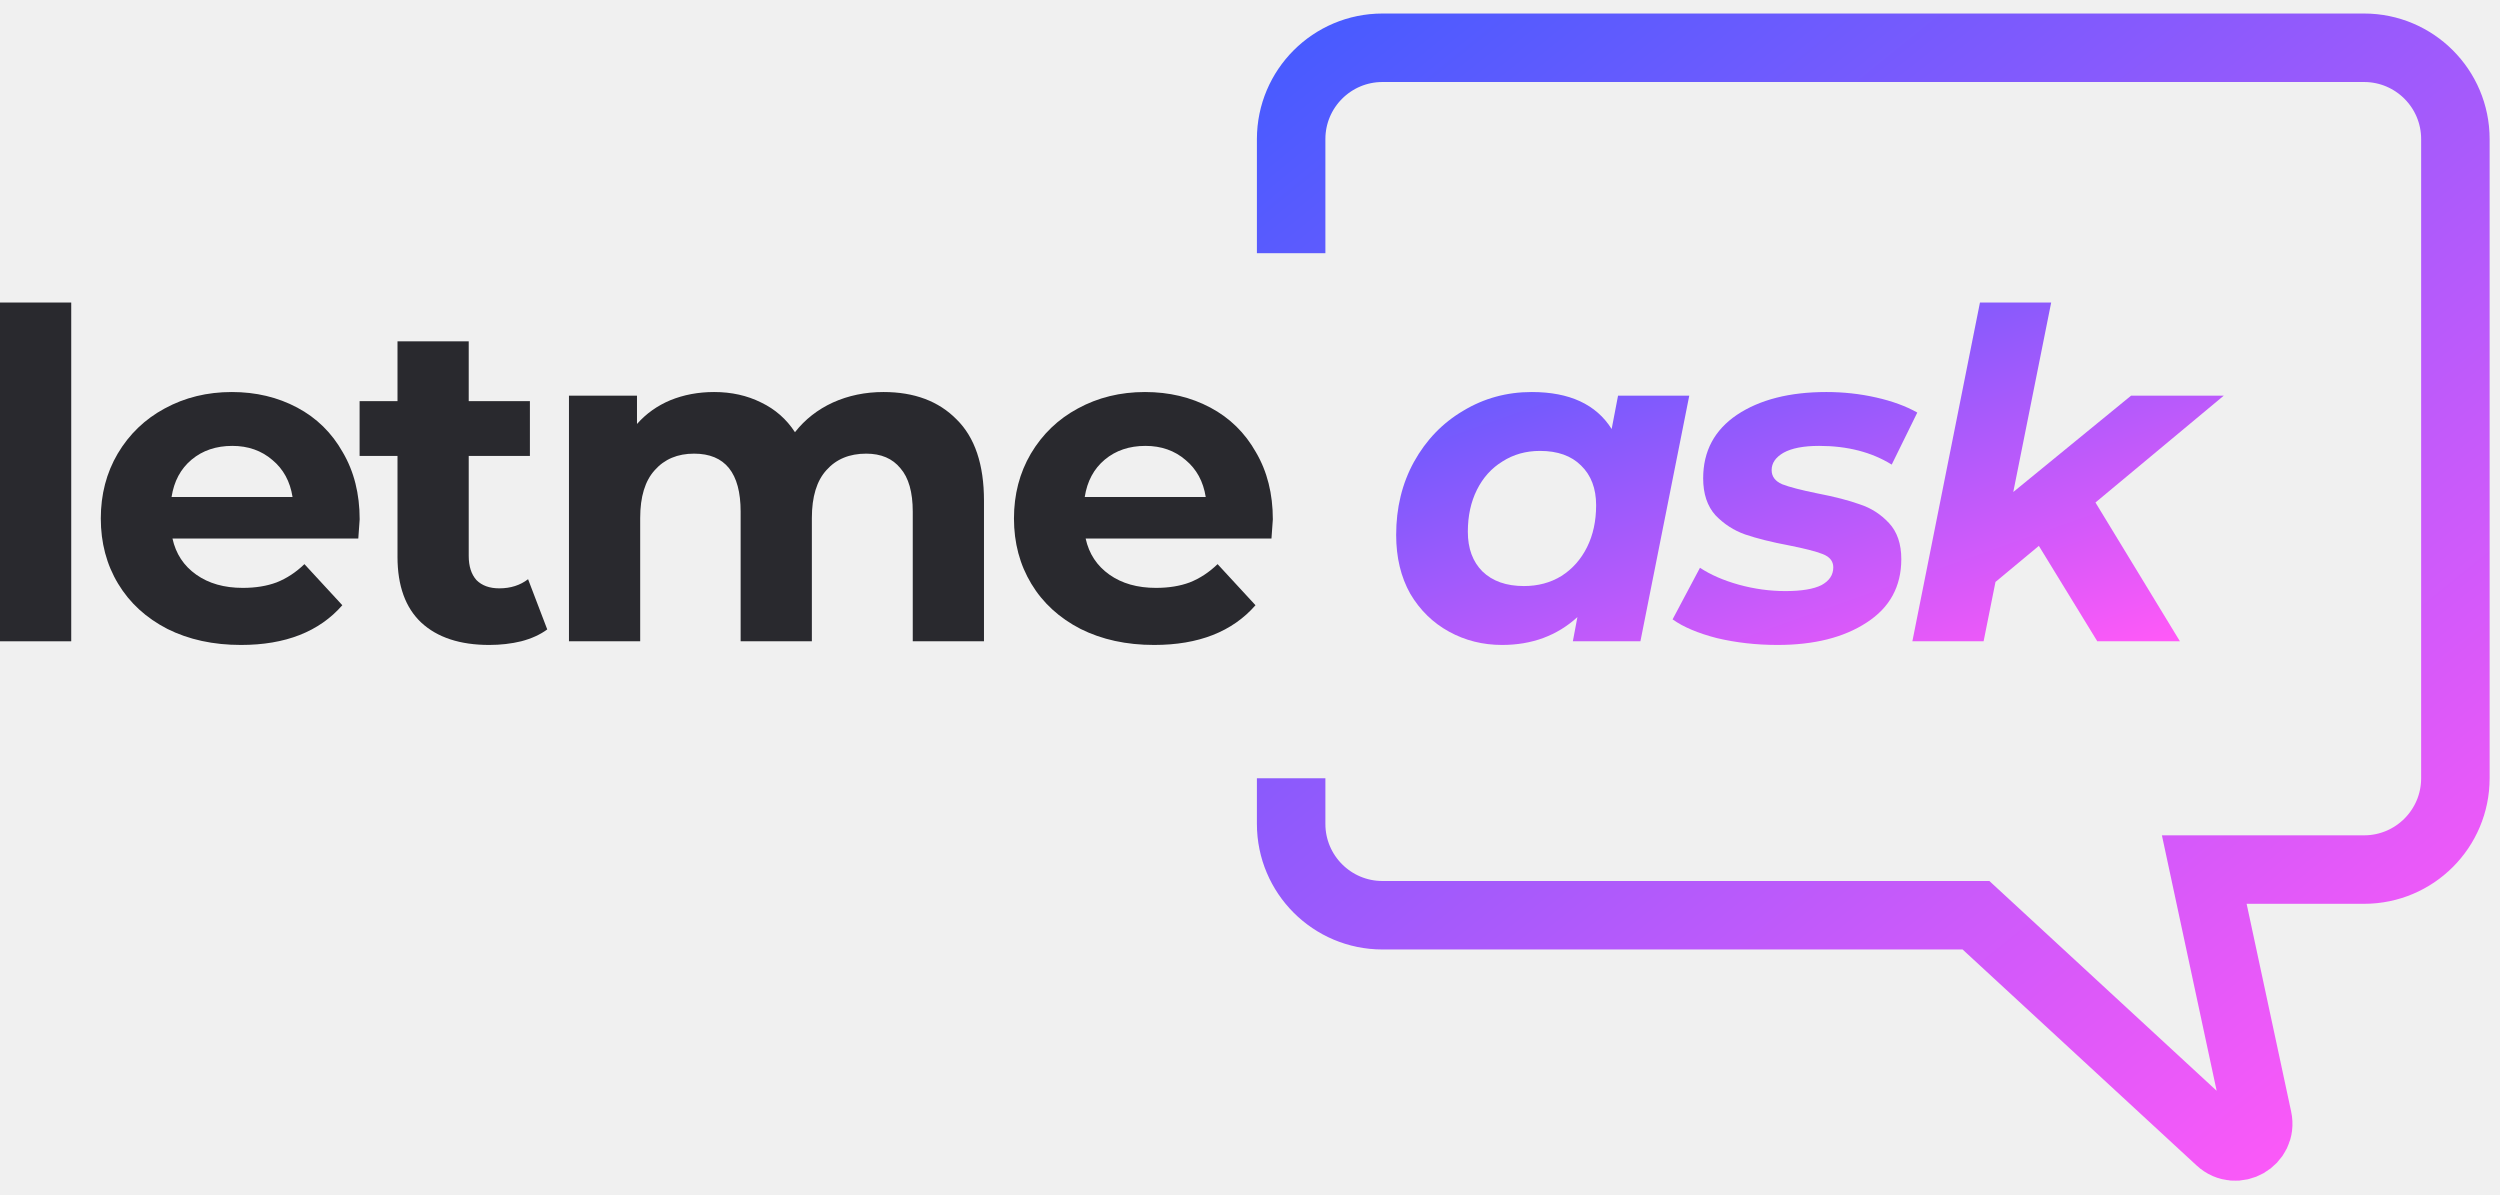
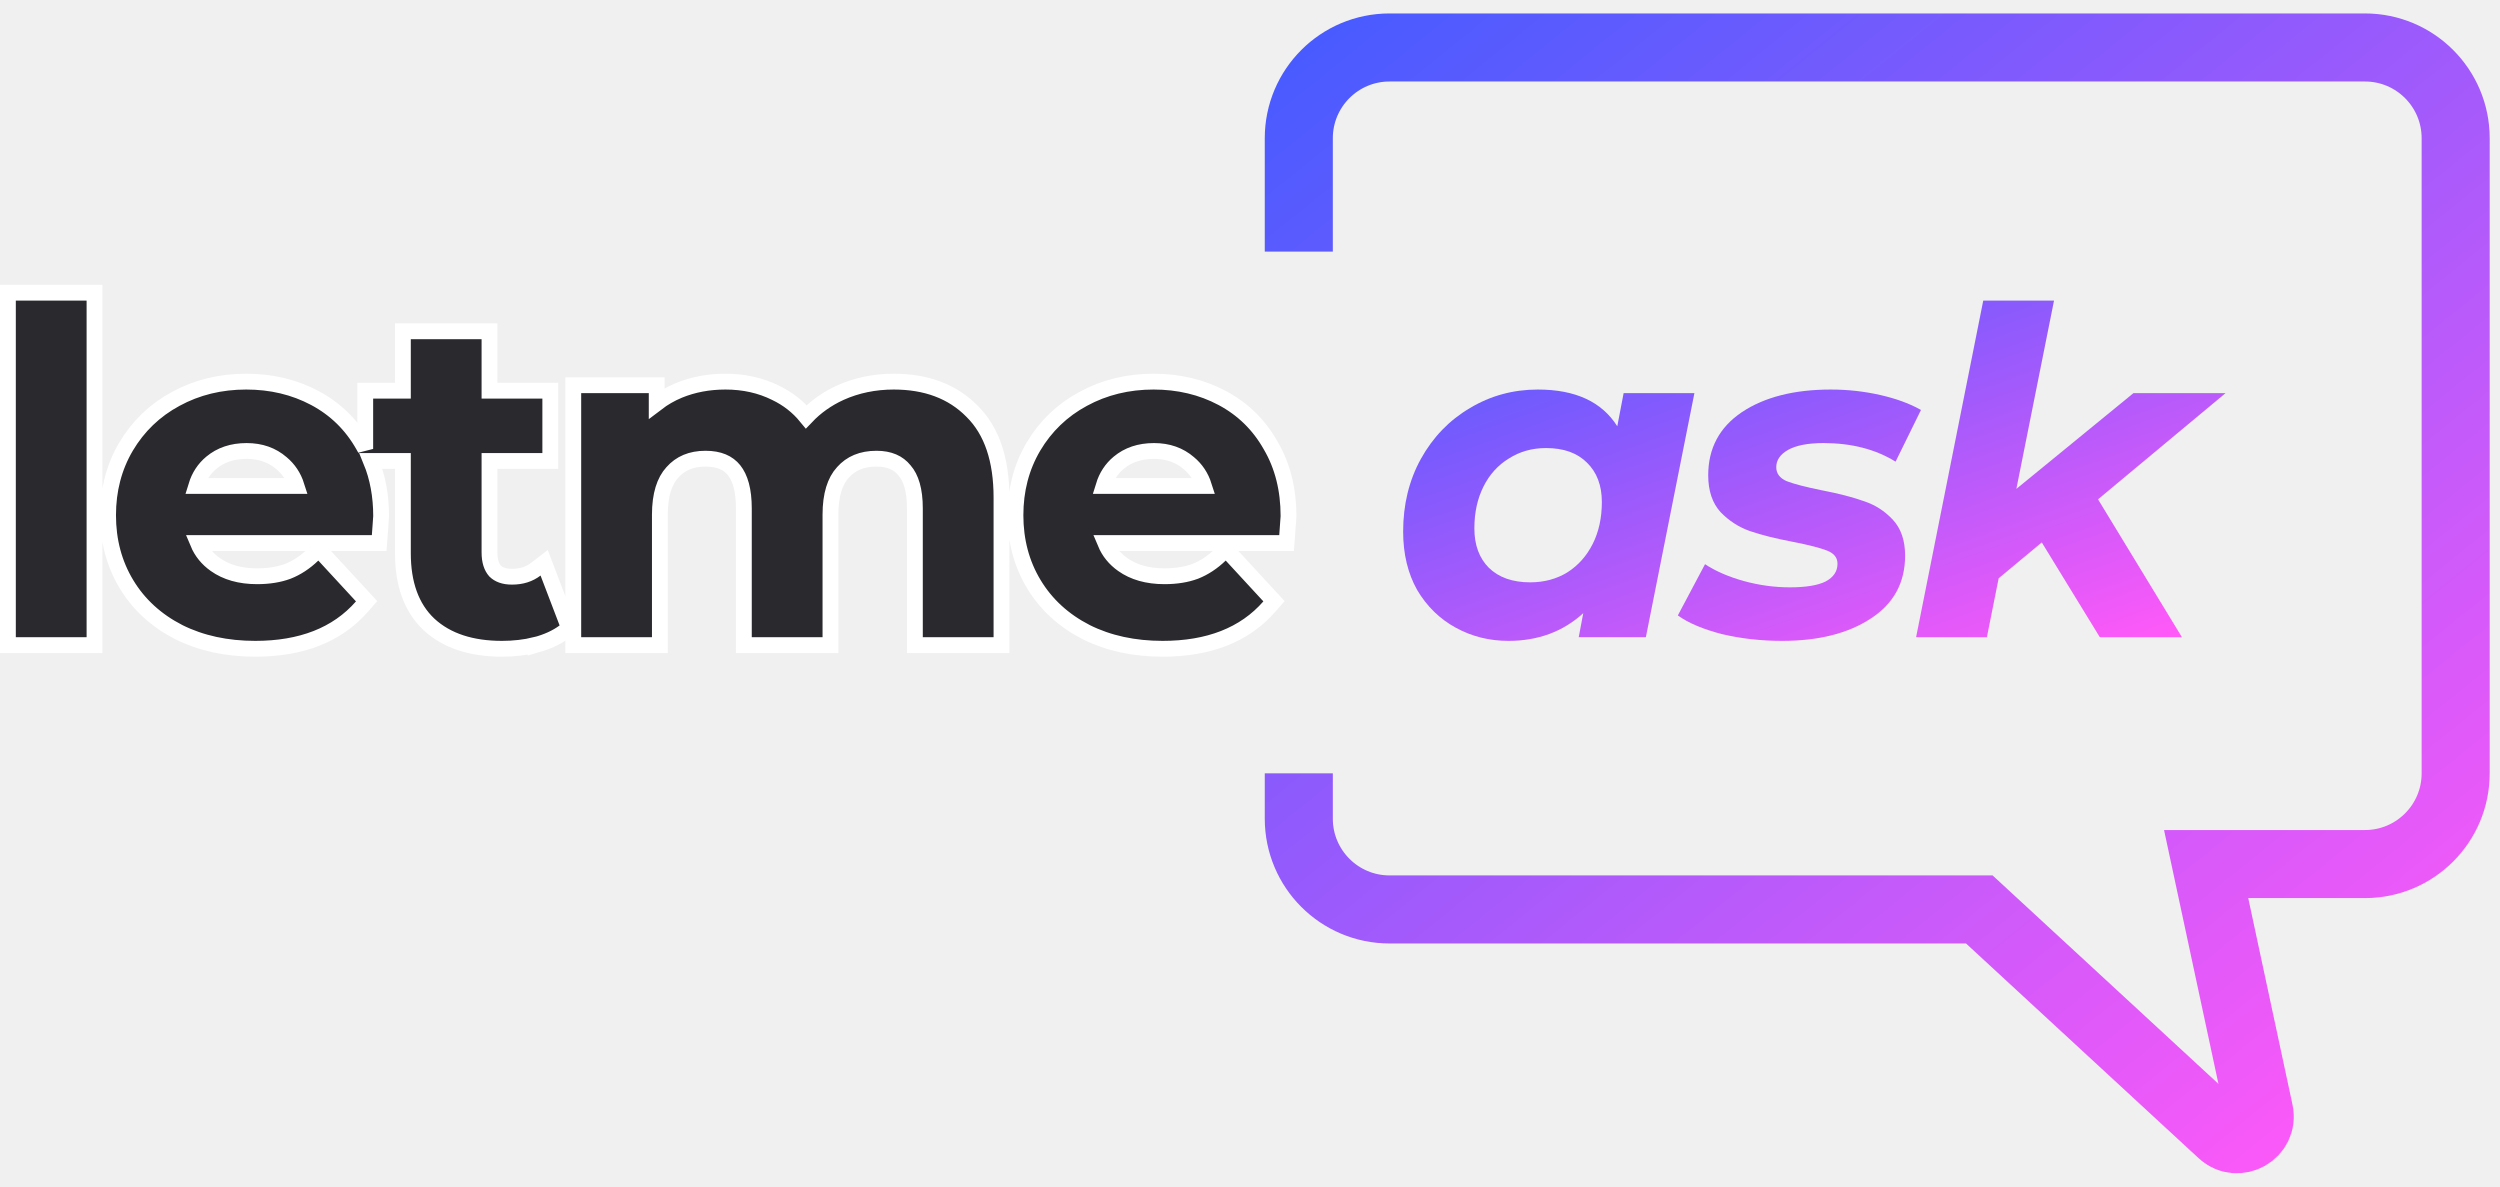
- <svg xmlns="http://www.w3.org/2000/svg" width="157" height="75" viewBox="0 0 157 75" fill="none">
-   <path d="M0 18.999H4.473V40.273H0V18.999Z" fill="#29292E" />
-   <path d="M22.587 32.618C22.587 32.675 22.558 33.077 22.501 33.822H10.832C11.042 34.778 11.539 35.533 12.323 36.087C13.106 36.642 14.081 36.919 15.247 36.919C16.05 36.919 16.757 36.804 17.369 36.575C18 36.326 18.583 35.944 19.118 35.428L21.498 38.008C20.045 39.671 17.923 40.503 15.133 40.503C13.393 40.503 11.854 40.168 10.516 39.499C9.178 38.811 8.146 37.865 7.42 36.661C6.693 35.457 6.33 34.09 6.33 32.561C6.33 31.051 6.684 29.694 7.391 28.489C8.117 27.266 9.102 26.32 10.344 25.651C11.606 24.963 13.011 24.619 14.559 24.619C16.069 24.619 17.436 24.944 18.659 25.593C19.883 26.243 20.838 27.18 21.526 28.403C22.234 29.608 22.587 31.012 22.587 32.618ZM14.588 28.002C13.575 28.002 12.724 28.289 12.036 28.862C11.348 29.436 10.927 30.219 10.774 31.213H18.372C18.22 30.238 17.799 29.464 17.111 28.891C16.423 28.298 15.582 28.002 14.588 28.002Z" fill="#29292E" />
-   <path d="M34.367 39.528C33.928 39.853 33.383 40.102 32.733 40.273C32.102 40.426 31.433 40.503 30.726 40.503C28.891 40.503 27.467 40.035 26.454 39.098C25.46 38.161 24.963 36.785 24.963 34.969V28.633H22.583V25.192H24.963V21.436H29.436V25.192H33.278V28.633H29.436V34.912C29.436 35.562 29.598 36.068 29.923 36.431C30.267 36.776 30.745 36.948 31.357 36.948C32.064 36.948 32.666 36.756 33.163 36.374L34.367 39.528Z" fill="#29292E" />
-   <path d="M55.486 24.619C57.417 24.619 58.946 25.192 60.074 26.339C61.221 27.467 61.794 29.168 61.794 31.443V40.273H57.321V32.131C57.321 30.907 57.063 29.999 56.547 29.407C56.05 28.795 55.333 28.489 54.397 28.489C53.345 28.489 52.514 28.833 51.902 29.522C51.291 30.191 50.985 31.194 50.985 32.532V40.273H46.512V32.131C46.512 29.703 45.537 28.489 43.587 28.489C42.555 28.489 41.733 28.833 41.122 29.522C40.51 30.191 40.204 31.194 40.204 32.532V40.273H35.731V24.848H40.003V26.626C40.577 25.976 41.275 25.479 42.096 25.135C42.938 24.791 43.855 24.619 44.849 24.619C45.938 24.619 46.923 24.838 47.802 25.278C48.681 25.699 49.389 26.32 49.924 27.142C50.555 26.339 51.348 25.718 52.304 25.278C53.279 24.838 54.339 24.619 55.486 24.619Z" fill="#29292E" />
-   <path d="M79.934 32.618C79.934 32.675 79.906 33.077 79.848 33.822H68.179C68.389 34.778 68.886 35.533 69.67 36.087C70.454 36.642 71.428 36.919 72.594 36.919C73.397 36.919 74.104 36.804 74.716 36.575C75.347 36.326 75.93 35.944 76.465 35.428L78.845 38.008C77.392 39.671 75.27 40.503 72.48 40.503C70.74 40.503 69.201 40.168 67.864 39.499C66.525 38.811 65.493 37.865 64.767 36.661C64.041 35.457 63.677 34.09 63.677 32.561C63.677 31.051 64.031 29.694 64.738 28.489C65.465 27.266 66.449 26.32 67.692 25.651C68.953 24.963 70.358 24.619 71.906 24.619C73.416 24.619 74.783 24.944 76.006 25.593C77.23 26.243 78.185 27.18 78.874 28.403C79.581 29.608 79.934 31.012 79.934 32.618ZM71.935 28.002C70.922 28.002 70.071 28.289 69.383 28.862C68.695 29.436 68.275 30.219 68.121 31.213H75.72C75.567 30.238 75.146 29.464 74.458 28.891C73.77 28.298 72.929 28.002 71.935 28.002Z" fill="#29292E" />
-   <path d="M106.086 24.848L103.018 40.273H98.775L99.061 38.754C97.781 39.92 96.204 40.503 94.331 40.503C93.126 40.503 92.018 40.226 91.005 39.671C89.992 39.117 89.179 38.324 88.567 37.292C87.975 36.24 87.679 35.007 87.679 33.593C87.679 31.892 88.051 30.363 88.797 29.006C89.561 27.629 90.594 26.559 91.894 25.794C93.193 25.011 94.627 24.619 96.194 24.619C98.564 24.619 100.237 25.393 101.212 26.941L101.613 24.848H106.086ZM95.707 36.804C96.586 36.804 97.37 36.594 98.058 36.173C98.746 35.734 99.281 35.132 99.664 34.367C100.046 33.602 100.237 32.723 100.237 31.729C100.237 30.678 99.922 29.846 99.291 29.235C98.679 28.623 97.819 28.317 96.71 28.317C95.831 28.317 95.047 28.537 94.359 28.977C93.671 29.397 93.136 29.99 92.754 30.754C92.371 31.519 92.18 32.398 92.18 33.392C92.18 34.444 92.486 35.275 93.098 35.887C93.728 36.498 94.598 36.804 95.707 36.804Z" fill="url(#paint0_linear)" />
-   <path d="M111.632 40.503C110.294 40.503 109.023 40.359 107.819 40.073C106.634 39.767 105.707 39.375 105.038 38.897L106.758 35.657C107.427 36.097 108.239 36.451 109.195 36.718C110.17 36.986 111.145 37.12 112.119 37.12C113.133 37.12 113.888 36.995 114.385 36.747C114.882 36.479 115.13 36.106 115.13 35.629C115.13 35.246 114.91 34.969 114.471 34.797C114.031 34.625 113.324 34.444 112.349 34.252C111.24 34.042 110.323 33.813 109.596 33.564C108.889 33.316 108.268 32.914 107.733 32.36C107.217 31.787 106.959 31.012 106.959 30.038C106.959 28.336 107.666 27.008 109.08 26.052C110.514 25.096 112.387 24.619 114.7 24.619C115.77 24.619 116.812 24.733 117.825 24.963C118.838 25.192 119.698 25.508 120.406 25.909L118.8 29.177C117.538 28.394 116.019 28.002 114.241 28.002C113.266 28.002 112.521 28.145 112.005 28.432C111.508 28.719 111.259 29.082 111.259 29.522C111.259 29.923 111.479 30.219 111.919 30.41C112.358 30.582 113.094 30.774 114.127 30.984C115.216 31.194 116.105 31.424 116.793 31.672C117.5 31.901 118.112 32.293 118.628 32.847C119.144 33.402 119.402 34.157 119.402 35.113C119.402 36.833 118.676 38.161 117.223 39.098C115.79 40.035 113.926 40.503 111.632 40.503Z" fill="url(#paint1_linear)" />
-   <path d="M131.595 31.557L136.899 40.273H131.71L128.04 34.281L125.316 36.546L124.57 40.273H120.097L124.341 18.999H128.814L126.434 30.898L133.831 24.848H139.652L131.595 31.557Z" fill="url(#paint2_linear)" />
-   <path d="M81.084 15.902V8.734C81.084 5.567 83.652 3 86.819 3H148.463C151.63 3 154.198 5.567 154.198 8.734V48.875C154.198 52.042 151.63 54.609 148.463 54.609H138.428L141.782 70.26C142.075 71.628 140.436 72.563 139.408 71.614L124.092 57.477H86.819C83.652 57.477 81.084 54.909 81.084 51.742V48.875" stroke="url(#paint3_linear)" stroke-width="4.301" />
+ <svg xmlns="http://www.w3.org/2000/svg" width="158" height="75" viewBox="0 0 158 75" fill="none">
+   <path d="M1 18.499H0.5V18.999V40.273V40.773H1H5.473H5.973V40.273V18.999V18.499H5.473H1ZM23.501 34.322H23.964L24 33.861C24.056 33.134 24.087 32.701 24.087 32.618C24.087 31.348 23.875 30.183 23.444 29.133H23.583H25.463V34.969C25.463 36.876 25.987 38.403 27.111 39.462L27.114 39.465C28.247 40.512 29.808 41.003 31.726 41.003C32.469 41.003 33.178 40.922 33.851 40.759L33.851 40.76L33.861 40.757C34.558 40.572 35.164 40.3 35.664 39.93L35.97 39.704L35.834 39.35L34.63 36.196L34.391 35.568L33.858 35.978C33.46 36.284 32.969 36.448 32.357 36.448C31.849 36.448 31.514 36.31 31.287 36.088C31.073 35.843 30.936 35.472 30.936 34.912V29.133H34.278H34.778V28.633V25.192V24.692H34.278H30.936V21.436V20.936H30.436H25.963H25.463V21.436V24.692H23.583H23.083V25.192V28.372C23.043 28.299 23.002 28.226 22.96 28.154C22.226 26.851 21.201 25.847 19.894 25.152C18.592 24.46 17.143 24.119 15.559 24.119C13.934 24.119 12.446 24.48 11.106 25.211C9.784 25.924 8.733 26.934 7.961 28.234L7.96 28.236C7.204 29.523 6.83 30.969 6.83 32.561C6.83 34.173 7.214 35.63 7.992 36.919C8.769 38.208 9.873 39.217 11.288 39.944L11.288 39.944L11.293 39.947C12.711 40.656 14.328 41.003 16.133 41.003C19.027 41.003 21.303 40.136 22.874 38.337L23.169 37.999L22.865 37.669L20.485 35.089L20.139 34.713L19.771 35.068C19.279 35.542 18.752 35.886 18.189 36.108C17.646 36.311 17.002 36.419 16.247 36.419C15.162 36.419 14.294 36.162 13.611 35.679C13.106 35.322 12.74 34.873 12.51 34.322H23.501ZM17.785 29.27L17.785 29.27L17.791 29.275C18.238 29.648 18.558 30.122 18.745 30.713H12.399C12.585 30.104 12.906 29.621 13.356 29.246C13.943 28.757 14.675 28.502 15.588 28.502C16.474 28.502 17.196 28.763 17.785 29.27ZM62.794 40.773H63.294V40.273V31.443C63.294 29.092 62.702 27.24 61.427 25.985C60.187 24.726 58.52 24.119 56.486 24.119C55.274 24.119 54.142 24.352 53.098 24.822L53.095 24.824C52.272 25.202 51.558 25.708 50.956 26.341C50.43 25.699 49.784 25.194 49.022 24.829C48.067 24.352 47.006 24.119 45.849 24.119C44.796 24.119 43.814 24.301 42.907 24.672L42.903 24.674C42.394 24.887 41.927 25.155 41.503 25.479V24.848V24.348H41.003H36.731H36.231V24.848V40.273V40.773H36.731H41.204H41.704V40.273V32.532C41.704 31.261 41.996 30.4 42.491 29.859L42.491 29.859L42.495 29.854C43 29.286 43.679 28.989 44.587 28.989C45.453 28.989 46.022 29.253 46.391 29.713C46.777 30.193 47.012 30.971 47.012 32.131V40.273V40.773H47.512H51.985H52.485V40.273V32.532C52.485 31.261 52.776 30.4 53.271 29.859L53.271 29.859L53.276 29.854C53.779 29.288 54.466 28.989 55.397 28.989C56.214 28.989 56.775 29.25 57.159 29.722L57.164 29.729L57.17 29.735C57.573 30.198 57.821 30.964 57.821 32.131V40.273V40.773H58.321H62.794ZM80.848 34.322H81.311L81.347 33.861C81.403 33.134 81.434 32.701 81.434 32.618C81.434 30.939 81.064 29.445 80.307 28.154C79.573 26.851 78.549 25.847 77.241 25.152C75.939 24.46 74.49 24.119 72.906 24.119C71.281 24.119 69.794 24.48 68.453 25.211C67.131 25.924 66.08 26.934 65.308 28.234L65.307 28.236C64.551 29.523 64.177 30.969 64.177 32.561C64.177 34.173 64.561 35.63 65.339 36.919C66.116 38.208 67.22 39.217 68.635 39.944L68.64 39.947C70.058 40.656 71.675 41.003 73.48 41.003C76.374 41.003 78.65 40.136 80.221 38.337L80.517 37.999L80.212 37.669L77.833 35.089L77.486 34.713L77.118 35.068C76.626 35.542 76.099 35.886 75.537 36.108C74.993 36.311 74.349 36.419 73.594 36.419C72.509 36.419 71.641 36.162 70.959 35.679C70.453 35.322 70.087 34.873 69.857 34.322H80.848ZM75.132 29.27L75.132 29.27L75.138 29.275C75.586 29.648 75.905 30.122 76.092 30.713H69.746C69.932 30.104 70.254 29.621 70.703 29.246C71.29 28.757 72.022 28.502 72.935 28.502C73.821 28.502 74.543 28.763 75.132 29.27Z" fill="#29292E" stroke="white" />
+   <path d="M107.086 24.848L104.018 40.273H99.775L100.061 38.754C98.781 39.92 97.204 40.503 95.331 40.503C94.126 40.503 93.018 40.226 92.005 39.671C90.992 39.117 90.179 38.324 89.567 37.292C88.975 36.24 88.679 35.007 88.679 33.593C88.679 31.892 89.051 30.363 89.797 29.006C90.561 27.629 91.594 26.559 92.894 25.794C94.193 25.011 95.627 24.619 97.194 24.619C99.564 24.619 101.237 25.393 102.212 26.941L102.613 24.848H107.086ZM96.707 36.804C97.586 36.804 98.37 36.594 99.058 36.173C99.746 35.734 100.281 35.132 100.664 34.367C101.046 33.602 101.237 32.723 101.237 31.729C101.237 30.678 100.922 29.846 100.291 29.235C99.679 28.623 98.819 28.317 97.71 28.317C96.831 28.317 96.047 28.537 95.359 28.977C94.671 29.397 94.136 29.99 93.754 30.754C93.371 31.519 93.18 32.398 93.18 33.392C93.18 34.444 93.486 35.275 94.098 35.887C94.728 36.498 95.598 36.804 96.707 36.804Z" fill="url(#paint0_linear)" />
+   <path d="M112.632 40.503C111.294 40.503 110.023 40.359 108.819 40.073C107.634 39.767 106.707 39.375 106.038 38.897L107.758 35.657C108.427 36.097 109.239 36.451 110.195 36.718C111.17 36.986 112.145 37.12 113.119 37.12C114.133 37.12 114.888 36.995 115.385 36.747C115.882 36.479 116.13 36.106 116.13 35.629C116.13 35.246 115.91 34.969 115.471 34.797C115.031 34.625 114.324 34.444 113.349 34.252C112.24 34.042 111.323 33.813 110.596 33.564C109.889 33.316 109.268 32.914 108.733 32.36C108.217 31.787 107.959 31.012 107.959 30.038C107.959 28.336 108.666 27.008 110.08 26.052C111.514 25.096 113.387 24.619 115.7 24.619C116.77 24.619 117.812 24.733 118.825 24.963C119.838 25.192 120.698 25.508 121.406 25.909L119.8 29.177C118.538 28.394 117.019 28.002 115.241 28.002C114.266 28.002 113.521 28.145 113.005 28.432C112.508 28.719 112.259 29.082 112.259 29.522C112.259 29.923 112.479 30.219 112.919 30.41C113.358 30.582 114.094 30.774 115.127 30.984C116.216 31.194 117.105 31.424 117.793 31.672C118.5 31.901 119.112 32.293 119.628 32.847C120.144 33.402 120.402 34.157 120.402 35.113C120.402 36.833 119.676 38.161 118.223 39.098C116.79 40.035 114.926 40.503 112.632 40.503Z" fill="url(#paint1_linear)" />
+   <path d="M132.595 31.557L137.899 40.273H132.71L129.04 34.281L126.316 36.546L125.57 40.273H121.097L125.341 18.999H129.814L127.434 30.898L134.831 24.848H140.652L132.595 31.557Z" fill="url(#paint2_linear)" />
+   <path d="M82.084 15.902V8.734C82.084 5.567 84.652 3 87.819 3H149.463C152.63 3 155.198 5.567 155.198 8.734V48.875C155.198 52.042 152.63 54.609 149.463 54.609H139.428L142.782 70.26C143.075 71.628 141.436 72.563 140.408 71.614L125.092 57.477H87.819C84.652 57.477 82.084 54.909 82.084 51.742V48.875" stroke="url(#paint3_linear)" stroke-width="4.301" />
  <defs>
-     <linearGradient id="paint0_linear" x1="87.679" y1="18.999" x2="99.758" y2="53.111" gradientUnits="userSpaceOnUse">
+     <linearGradient id="paint0_linear" x1="88.679" y1="18.999" x2="100.758" y2="53.111" gradientUnits="userSpaceOnUse">
      <stop stop-color="#485BFF" />
      <stop offset="1" stop-color="#FF59F8" />
    </linearGradient>
-     <linearGradient id="paint1_linear" x1="87.679" y1="18.999" x2="99.758" y2="53.111" gradientUnits="userSpaceOnUse">
+     <linearGradient id="paint1_linear" x1="88.679" y1="18.999" x2="100.758" y2="53.111" gradientUnits="userSpaceOnUse">
      <stop stop-color="#485BFF" />
      <stop offset="1" stop-color="#FF59F8" />
    </linearGradient>
-     <linearGradient id="paint2_linear" x1="87.679" y1="18.999" x2="99.758" y2="53.111" gradientUnits="userSpaceOnUse">
+     <linearGradient id="paint2_linear" x1="88.679" y1="18.999" x2="100.758" y2="53.111" gradientUnits="userSpaceOnUse">
      <stop stop-color="#485BFF" />
      <stop offset="1" stop-color="#FF59F8" />
    </linearGradient>
-     <linearGradient id="paint3_linear" x1="81.084" y1="3" x2="141.295" y2="77.547" gradientUnits="userSpaceOnUse">
+     <linearGradient id="paint3_linear" x1="82.084" y1="3" x2="142.295" y2="77.547" gradientUnits="userSpaceOnUse">
      <stop stop-color="#485BFF" />
      <stop offset="1" stop-color="#FF59F8" />
    </linearGradient>
  </defs>
</svg>
